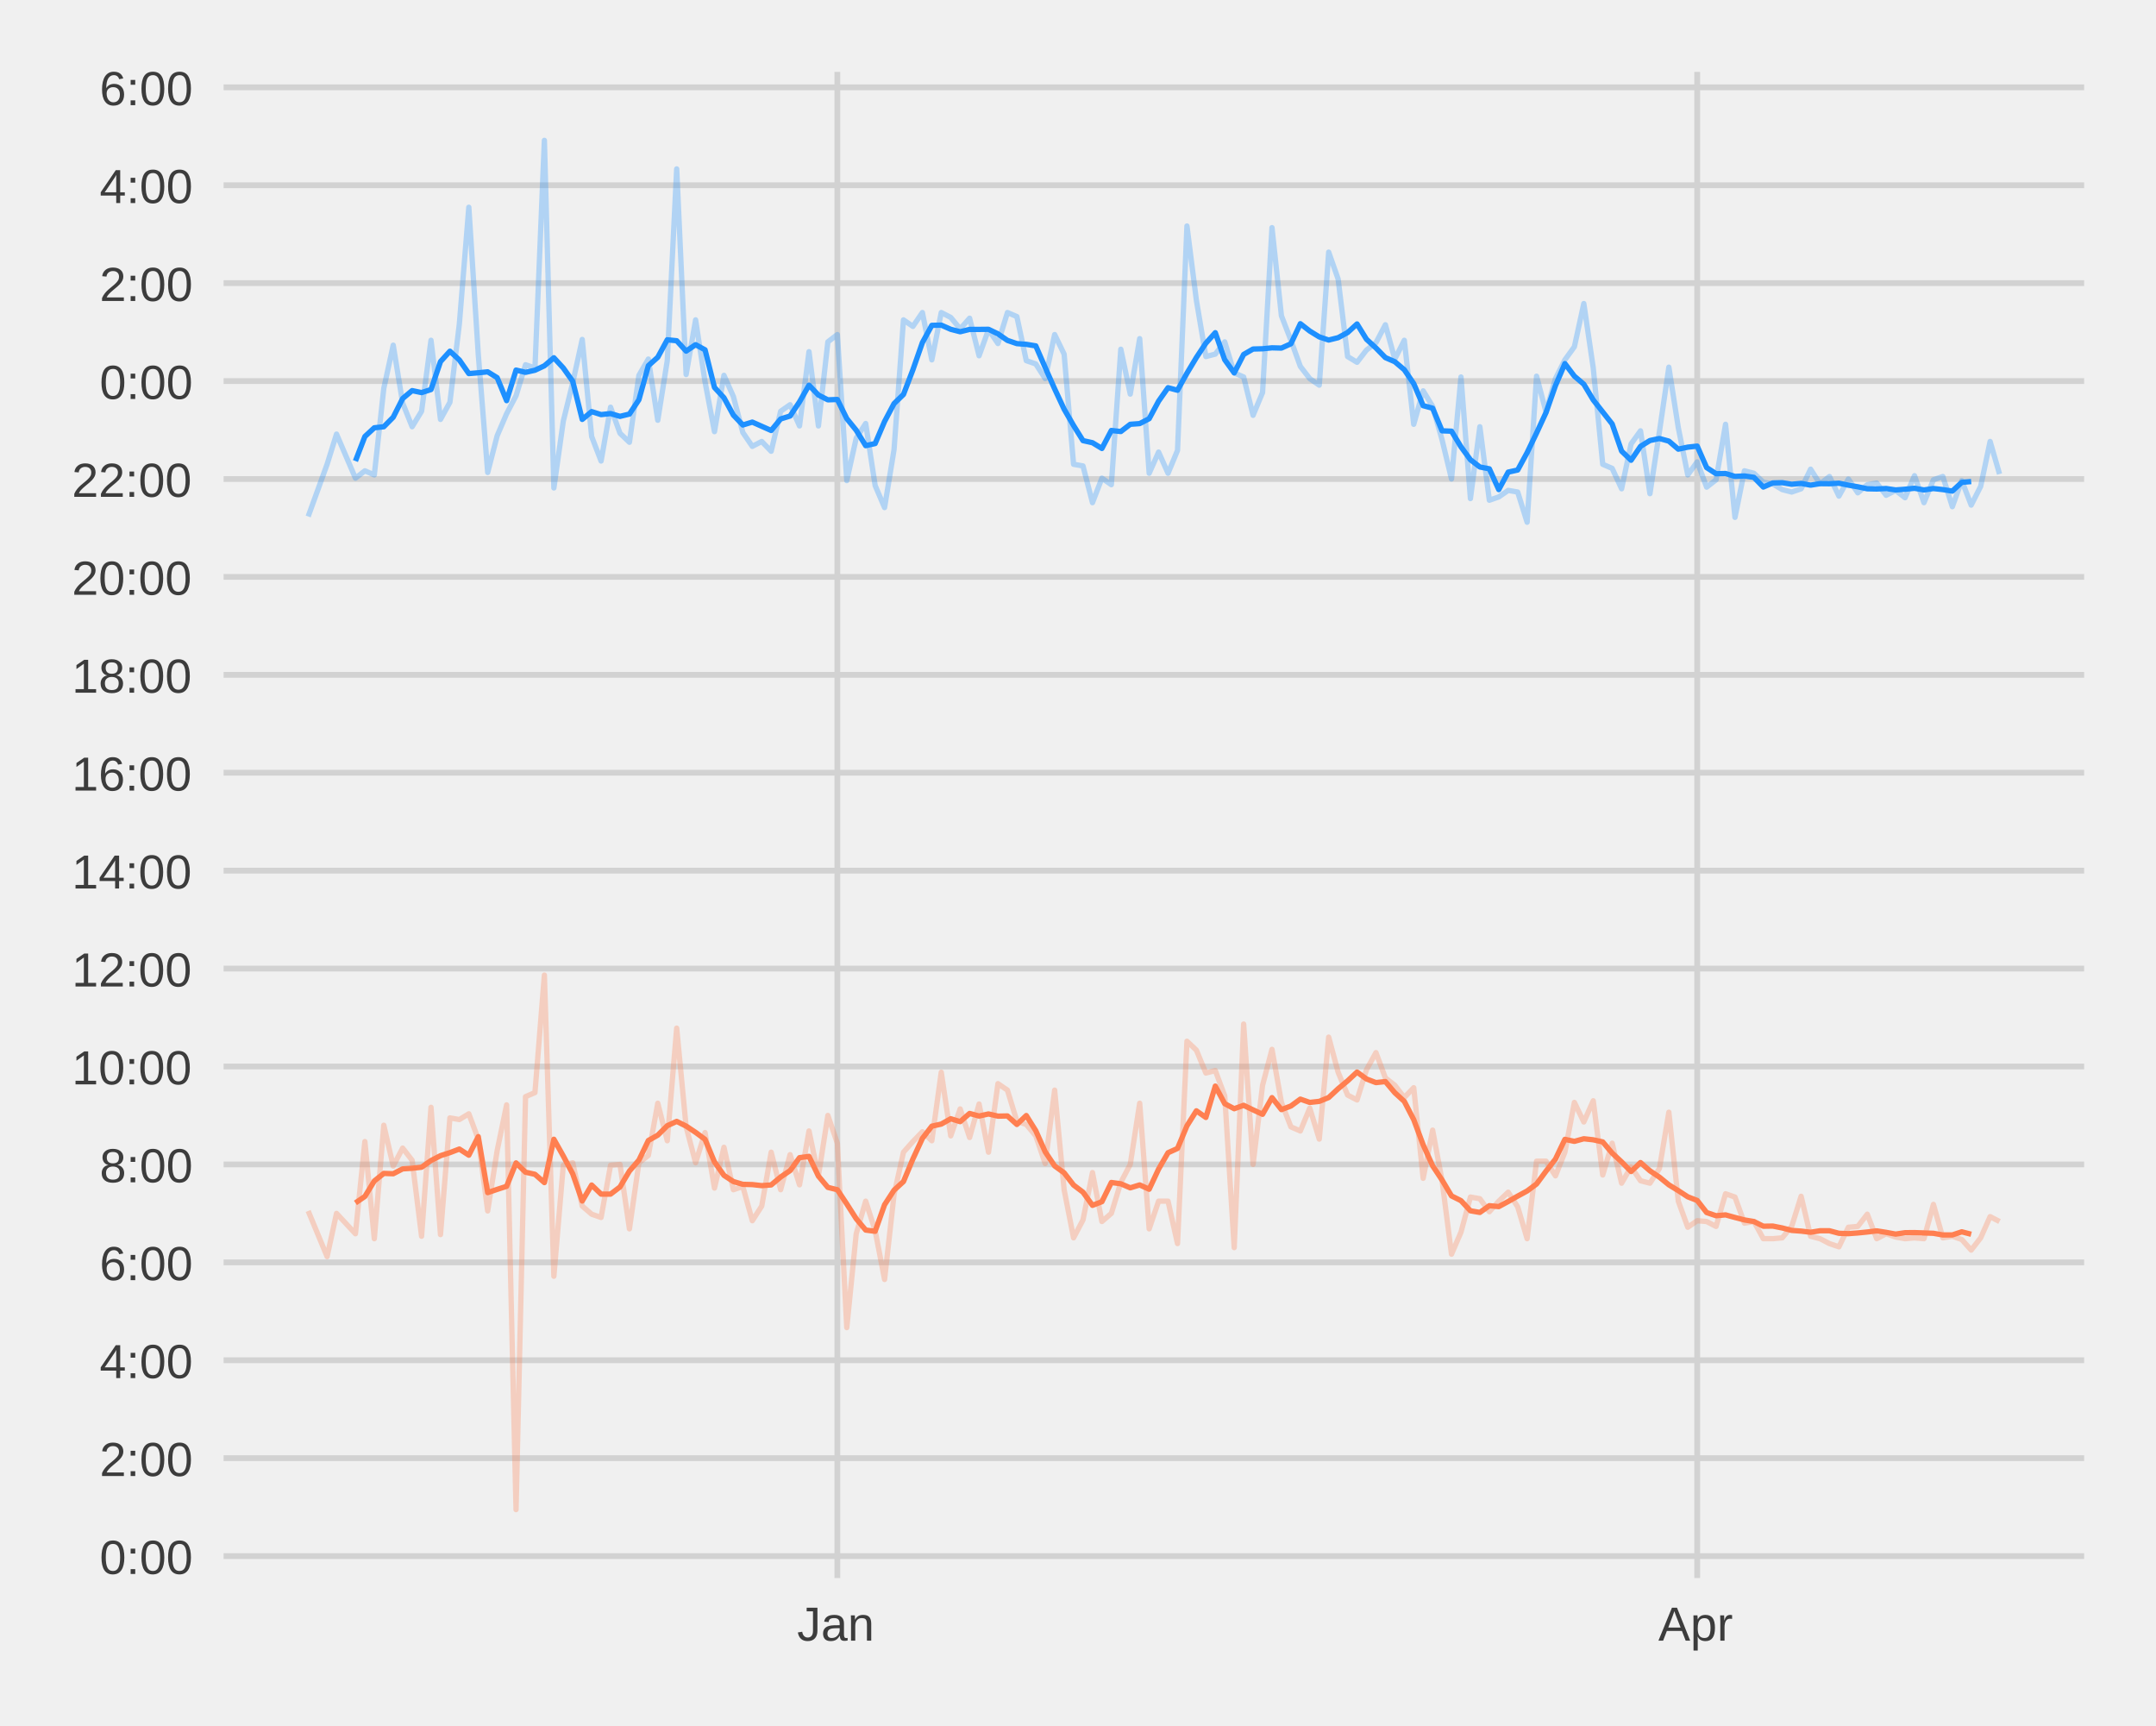
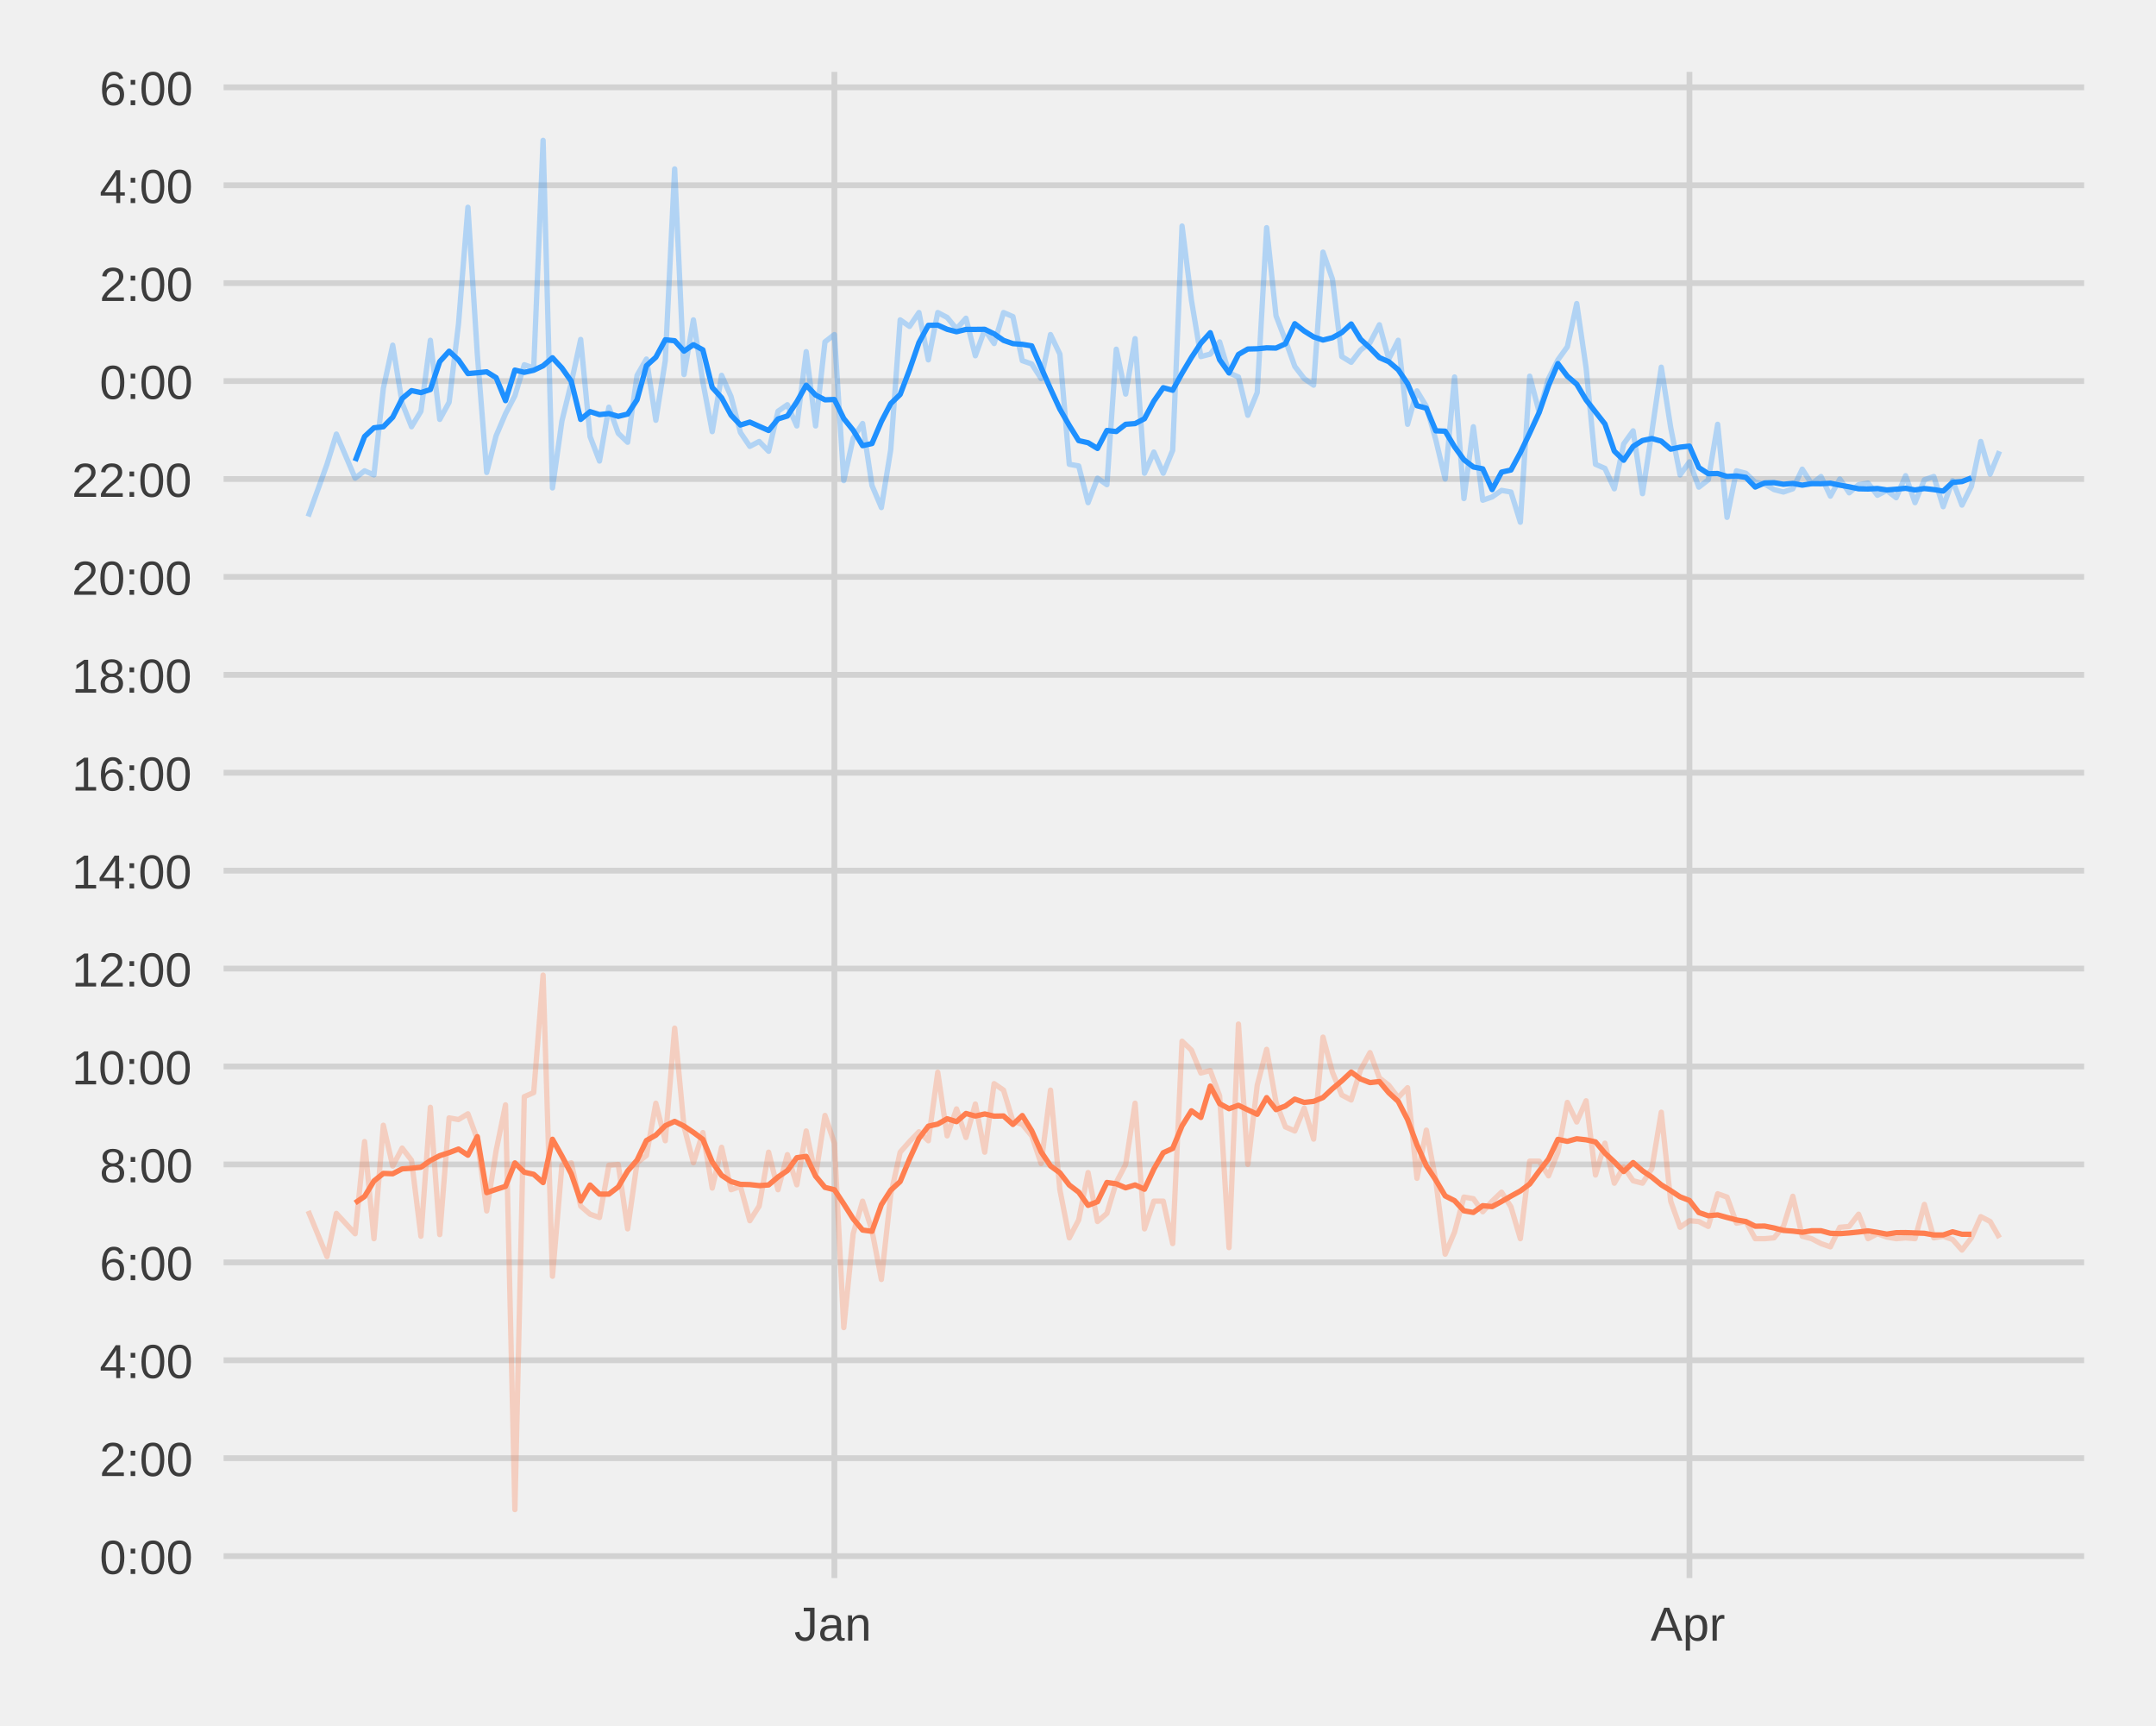
<svg xmlns="http://www.w3.org/2000/svg" viewBox="0 0 432.00 345.60">
  <defs>
    <style type="text/css">
    line, polyline, polygon, path, rect, circle {
      fill: none;
      stroke: #000000;
      stroke-linecap: round;
      stroke-linejoin: round;
      stroke-miterlimit: 10.00;
    }
  </style>
  </defs>
  <rect width="100%" height="100%" style="stroke: none; fill: #FFFFFF;" />
  <rect x="0.00" y="0.00" width="432.00" height="345.60" style="stroke-width: 1.16; stroke: none; fill: #F0F0F0;" />
  <defs>
    <clipPath id="cpNDQuODB8NDE3LjYwfDMxNi4xM3wxNC40MA==">
      <rect x="44.80" y="14.40" width="372.80" height="301.73" />
    </clipPath>
  </defs>
  <rect x="44.80" y="14.40" width="372.80" height="301.73" style="stroke-width: 1.16; stroke: none; fill: #F0F0F0;" clip-path="url(#cpNDQuODB8NDE3LjYwfDMxNi4xM3wxNC40MA==)" />
  <polyline points="44.80,311.74 417.60,311.74 " style="stroke-width: 1.16; stroke: #D2D2D2; stroke-linecap: butt;" clip-path="url(#cpNDQuODB8NDE3LjYwfDMxNi4xM3wxNC40MA==)" />
  <polyline points="44.80,292.12 417.60,292.12 " style="stroke-width: 1.16; stroke: #D2D2D2; stroke-linecap: butt;" clip-path="url(#cpNDQuODB8NDE3LjYwfDMxNi4xM3wxNC40MA==)" />
  <polyline points="44.80,272.50 417.60,272.50 " style="stroke-width: 1.16; stroke: #D2D2D2; stroke-linecap: butt;" clip-path="url(#cpNDQuODB8NDE3LjYwfDMxNi4xM3wxNC40MA==)" />
  <polyline points="44.80,252.89 417.60,252.89 " style="stroke-width: 1.16; stroke: #D2D2D2; stroke-linecap: butt;" clip-path="url(#cpNDQuODB8NDE3LjYwfDMxNi4xM3wxNC40MA==)" />
  <polyline points="44.80,233.27 417.60,233.27 " style="stroke-width: 1.16; stroke: #D2D2D2; stroke-linecap: butt;" clip-path="url(#cpNDQuODB8NDE3LjYwfDMxNi4xM3wxNC40MA==)" />
  <polyline points="44.80,213.65 417.60,213.65 " style="stroke-width: 1.16; stroke: #D2D2D2; stroke-linecap: butt;" clip-path="url(#cpNDQuODB8NDE3LjYwfDMxNi4xM3wxNC40MA==)" />
  <polyline points="44.80,194.04 417.60,194.04 " style="stroke-width: 1.16; stroke: #D2D2D2; stroke-linecap: butt;" clip-path="url(#cpNDQuODB8NDE3LjYwfDMxNi4xM3wxNC40MA==)" />
  <polyline points="44.80,174.42 417.60,174.42 " style="stroke-width: 1.16; stroke: #D2D2D2; stroke-linecap: butt;" clip-path="url(#cpNDQuODB8NDE3LjYwfDMxNi4xM3wxNC40MA==)" />
  <polyline points="44.80,154.80 417.60,154.80 " style="stroke-width: 1.16; stroke: #D2D2D2; stroke-linecap: butt;" clip-path="url(#cpNDQuODB8NDE3LjYwfDMxNi4xM3wxNC40MA==)" />
  <polyline points="44.80,135.19 417.60,135.19 " style="stroke-width: 1.16; stroke: #D2D2D2; stroke-linecap: butt;" clip-path="url(#cpNDQuODB8NDE3LjYwfDMxNi4xM3wxNC40MA==)" />
  <polyline points="44.80,115.57 417.60,115.57 " style="stroke-width: 1.16; stroke: #D2D2D2; stroke-linecap: butt;" clip-path="url(#cpNDQuODB8NDE3LjYwfDMxNi4xM3wxNC40MA==)" />
  <polyline points="44.80,95.96 417.60,95.96 " style="stroke-width: 1.16; stroke: #D2D2D2; stroke-linecap: butt;" clip-path="url(#cpNDQuODB8NDE3LjYwfDMxNi4xM3wxNC40MA==)" />
  <polyline points="44.80,76.34 417.60,76.34 " style="stroke-width: 1.16; stroke: #D2D2D2; stroke-linecap: butt;" clip-path="url(#cpNDQuODB8NDE3LjYwfDMxNi4xM3wxNC40MA==)" />
  <polyline points="44.80,56.72 417.60,56.72 " style="stroke-width: 1.16; stroke: #D2D2D2; stroke-linecap: butt;" clip-path="url(#cpNDQuODB8NDE3LjYwfDMxNi4xM3wxNC40MA==)" />
  <polyline points="44.80,37.11 417.60,37.11 " style="stroke-width: 1.16; stroke: #D2D2D2; stroke-linecap: butt;" clip-path="url(#cpNDQuODB8NDE3LjYwfDMxNi4xM3wxNC40MA==)" />
  <polyline points="44.80,17.49 417.60,17.49 " style="stroke-width: 1.16; stroke: #D2D2D2; stroke-linecap: butt;" clip-path="url(#cpNDQuODB8NDE3LjYwfDMxNi4xM3wxNC40MA==)" />
-   <polyline points="167.78,316.13 167.78,14.40 " style="stroke-width: 1.16; stroke: #D2D2D2; stroke-linecap: butt;" clip-path="url(#cpNDQuODB8NDE3LjYwfDMxNi4xM3wxNC40MA==)" />
-   <polyline points="340.07,316.13 340.07,14.40 " style="stroke-width: 1.16; stroke: #D2D2D2; stroke-linecap: butt;" clip-path="url(#cpNDQuODB8NDE3LjYwfDMxNi4xM3wxNC40MA==)" />
-   <polyline points="61.75,242.59 65.54,251.74 67.43,243.08 71.22,247.16 73.11,228.69 75.00,248.15 76.90,225.42 78.79,233.60 80.68,230.00 82.58,232.45 84.47,247.66 86.36,221.83 88.26,247.33 90.15,223.95 92.04,224.28 93.94,223.13 95.83,228.20 97.72,242.59 99.62,230.49 101.51,221.34 103.40,302.42 105.30,219.70 107.19,218.88 109.08,195.34 110.98,255.67 112.87,233.43 114.76,232.94 116.66,241.61 118.55,243.24 120.44,243.90 122.34,233.43 124.23,233.27 126.12,246.18 128.02,232.94 129.91,231.47 131.80,221.01 133.70,228.53 135.59,205.97 137.48,225.75 139.38,232.94 141.27,226.89 143.16,238.01 145.06,229.84 146.95,238.34 148.84,237.68 150.74,244.55 152.63,241.61 154.52,230.82 156.42,238.34 158.31,231.31 160.20,237.36 162.10,226.57 163.99,235.56 165.88,223.46 167.78,229.02 169.67,265.96 171.56,247.16 173.46,240.63 175.35,246.51 177.24,256.32 179.14,239.32 181.03,230.82 182.92,228.69 184.82,226.73 186.71,228.53 188.60,214.80 190.50,227.55 192.39,222.15 194.28,227.88 196.18,221.17 198.07,230.82 199.96,217.09 201.86,218.39 203.75,224.61 205.64,225.26 207.54,227.55 209.43,233.11 211.32,218.39 213.22,238.34 215.11,247.98 217.00,244.39 218.90,234.90 220.79,244.71 222.68,243.08 224.58,236.87 226.47,233.27 228.36,221.01 230.26,246.18 232.15,240.63 234.04,240.63 235.94,249.13 237.83,208.59 239.72,210.38 241.62,214.96 243.51,214.47 245.40,219.54 247.30,249.94 249.19,205.15 251.08,233.27 252.98,217.41 254.87,210.22 256.76,220.85 258.66,225.75 260.55,226.57 262.44,221.99 264.34,228.20 266.23,207.77 268.12,214.80 270.02,219.37 271.91,220.36 273.80,214.31 275.70,210.87 277.59,215.94 279.48,217.41 281.38,219.87 283.27,217.90 285.16,236.05 287.06,226.40 288.95,236.54 290.84,251.25 292.74,246.84 294.63,239.81 296.52,240.14 298.42,242.75 300.31,240.63 302.20,238.83 304.10,241.77 305.99,248.15 307.88,232.62 309.78,232.62 311.67,235.56 313.56,230.82 315.46,220.85 317.35,224.77 319.24,220.52 321.14,235.39 323.03,229.02 324.92,237.03 326.82,233.76 328.71,236.54 330.60,237.03 332.50,234.09 334.39,222.81 336.28,240.63 338.18,245.86 340.07,244.55 341.96,244.71 343.85,245.69 345.75,239.15 347.64,239.81 349.53,245.04 351.43,244.71 353.32,248.15 355.21,248.15 357.11,247.98 359.00,245.69 360.89,239.65 362.79,247.66 364.68,248.15 366.57,249.13 368.47,249.78 370.36,245.86 372.25,245.69 374.15,243.24 376.04,248.15 377.93,247.16 379.83,247.82 381.72,248.15 383.61,247.98 385.51,248.15 387.40,241.28 389.29,247.98 391.19,247.66 393.08,248.31 394.97,250.43 396.87,247.98 398.76,243.73 400.65,244.71 " style="stroke-width: 1.07; stroke: #FF7F50; stroke-opacity: 0.30; stroke-linecap: butt;" clip-path="url(#cpNDQuODB8NDE3LjYwfDMxNi4xM3wxNC40MA==)" />
-   <polyline points="61.75,103.47 65.54,93.01 67.43,86.96 71.22,95.79 73.11,94.32 75.00,95.14 76.90,77.81 78.79,69.15 80.68,80.75 82.58,85.49 84.47,82.39 86.36,68.17 88.26,84.02 90.15,80.59 92.04,64.90 93.94,41.52 95.83,70.94 97.72,94.65 99.62,87.29 101.51,82.88 103.40,79.28 105.30,73.07 107.19,73.72 109.08,28.12 110.98,97.75 112.87,84.35 114.76,76.67 116.66,68.00 118.55,87.45 120.44,92.36 122.34,81.57 124.23,86.80 126.12,88.60 128.02,75.19 129.91,71.93 131.80,84.19 133.70,72.25 135.59,33.84 137.48,75.03 139.38,64.08 141.27,76.50 143.16,86.47 145.06,75.19 146.95,79.44 148.84,86.64 150.74,89.42 152.63,88.44 154.52,90.40 156.42,82.39 158.31,81.08 160.20,85.33 162.10,70.45 163.99,85.33 165.88,68.49 167.78,67.02 169.67,96.28 171.56,87.78 173.46,84.84 175.35,97.26 177.24,101.68 179.14,90.07 181.03,64.08 182.92,65.39 184.82,62.61 186.71,72.09 188.60,62.61 190.50,63.59 192.39,65.88 194.28,63.75 196.18,71.27 198.07,66.04 199.96,68.82 201.86,62.61 203.75,63.42 205.64,72.25 207.54,72.91 209.43,75.85 211.32,67.02 213.22,70.94 215.11,93.01 217.00,93.34 218.90,100.70 220.79,95.79 222.68,97.10 224.58,69.96 226.47,78.95 228.36,67.84 230.26,94.81 232.15,90.56 234.04,94.81 235.94,90.23 237.83,45.28 239.72,60.16 241.62,71.43 243.51,70.94 245.40,68.49 247.30,74.70 249.19,75.52 251.08,83.20 252.98,78.63 254.87,45.61 256.76,63.26 258.66,68.17 260.55,73.40 262.44,75.85 264.34,77.16 266.23,50.51 268.12,55.90 270.02,71.43 271.91,72.58 273.80,70.13 275.70,68.66 277.59,65.06 279.48,71.93 281.38,68.17 283.27,85.00 285.16,78.30 287.06,81.41 288.95,88.11 290.84,95.96 292.74,75.52 294.63,99.88 296.52,85.49 298.42,100.21 300.31,99.55 302.20,98.24 304.10,98.57 305.99,104.62 307.88,75.36 309.78,82.55 311.67,75.85 313.56,72.09 315.46,69.47 317.35,60.81 319.24,73.72 321.14,93.01 323.03,93.83 324.92,97.92 326.82,88.93 328.71,86.31 330.60,98.90 332.50,86.47 334.39,73.56 336.28,85.66 338.18,95.14 340.07,92.52 341.96,97.59 343.85,96.12 345.75,85.00 347.64,103.64 349.53,94.32 351.43,94.81 353.32,96.61 355.21,96.94 357.11,98.08 359.00,98.57 360.89,97.92 362.79,93.99 364.68,96.94 366.57,95.46 368.47,99.39 370.36,95.96 372.25,98.73 374.15,97.10 376.04,96.77 377.93,99.22 379.83,98.24 381.72,99.71 383.61,95.30 385.51,100.70 387.40,96.12 389.29,95.46 391.19,101.51 393.08,96.28 394.97,101.19 396.87,97.43 398.76,88.44 400.65,94.97 " style="stroke-width: 1.07; stroke: #1E90FF; stroke-opacity: 0.30; stroke-linecap: butt;" clip-path="url(#cpNDQuODB8NDE3LjYwfDMxNi4xM3wxNC40MA==)" />
-   <polyline points="71.22,240.98 73.11,239.69 75.00,236.59 76.90,235.07 78.79,235.14 80.68,234.16 82.58,234.04 84.47,233.83 86.36,232.50 88.26,231.52 90.15,230.91 92.04,230.19 93.94,231.42 95.83,227.71 97.72,238.92 99.62,238.27 101.51,237.66 103.40,232.97 105.30,234.83 107.19,235.25 109.08,236.91 110.98,228.23 112.87,231.59 114.76,235.16 116.66,240.60 118.55,237.40 120.44,239.22 122.34,239.22 124.23,237.78 126.12,234.60 128.02,232.41 129.91,228.48 131.80,227.41 133.70,225.52 135.59,224.65 137.48,225.59 139.38,226.85 141.27,228.25 143.16,232.78 145.06,235.46 146.95,236.70 148.84,237.26 150.74,237.31 152.63,237.52 154.52,237.38 156.42,235.79 158.31,234.51 160.20,231.92 162.10,231.66 163.99,235.61 165.88,237.87 167.78,238.34 169.67,241.19 171.56,244.15 173.46,246.42 175.35,246.67 177.24,241.35 179.14,238.43 181.03,236.70 182.92,232.17 184.82,228.06 186.71,225.61 188.60,225.19 190.50,224.12 192.39,224.70 194.28,223.06 196.18,223.58 198.07,223.16 199.96,223.60 201.86,223.56 203.75,225.26 205.64,223.48 207.54,226.52 209.43,230.75 211.32,233.57 213.22,234.95 215.11,237.40 217.00,238.83 218.90,241.47 220.79,240.74 222.68,236.89 224.58,237.15 226.47,237.96 228.36,237.38 230.26,238.24 232.15,234.20 234.04,230.93 235.94,230.07 237.83,225.54 239.72,222.53 241.62,223.86 243.51,217.58 245.40,221.10 247.30,222.11 249.19,221.43 251.08,222.34 252.98,223.23 254.87,219.89 256.76,222.29 258.66,221.57 260.55,220.19 262.44,220.85 264.34,220.64 266.23,219.87 268.12,218.11 270.02,216.53 271.91,214.77 273.80,216.15 275.70,216.88 277.59,216.67 279.48,218.91 281.38,220.64 283.27,224.30 285.16,229.35 287.06,233.55 288.95,236.40 290.84,239.58 292.74,240.53 294.63,242.56 296.52,242.89 298.42,241.54 300.31,241.72 302.20,240.70 304.10,239.62 305.99,238.59 307.88,237.19 309.78,234.62 311.67,232.20 313.56,228.25 315.46,228.65 317.35,228.13 319.24,228.34 321.14,228.76 323.03,231.00 324.92,232.76 326.82,234.69 328.71,232.90 330.60,234.55 332.50,235.82 334.39,237.36 336.28,238.52 338.18,239.76 340.07,240.49 341.96,242.91 343.85,243.55 345.75,243.38 347.64,243.90 349.53,244.39 351.43,244.71 353.32,245.65 355.21,245.62 357.11,246.00 359.00,246.49 360.89,246.63 362.79,246.86 364.68,246.56 366.57,246.56 368.47,247.07 370.36,247.14 372.25,247.00 374.15,246.81 376.04,246.58 377.93,246.88 379.83,247.23 381.72,246.95 383.61,246.93 385.51,247.00 387.40,247.07 389.29,247.40 391.19,247.40 393.08,246.77 394.97,247.26 " style="stroke-width: 1.07; stroke: #FF7F50; stroke-linecap: butt;" clip-path="url(#cpNDQuODB8NDE3LjYwfDMxNi4xM3wxNC40MA==)" />
-   <polyline points="71.22,92.36 73.11,87.45 75.00,85.70 76.90,85.49 78.79,83.58 80.68,79.84 82.58,78.25 84.47,78.65 86.36,78.04 88.26,72.44 90.15,70.36 92.04,72.11 93.94,74.84 95.83,74.68 97.72,74.49 99.62,75.66 101.51,80.26 103.40,74.14 105.30,74.59 107.19,74.17 109.08,73.28 110.98,71.67 112.87,73.72 114.76,76.39 116.66,84.02 118.55,82.46 120.44,83.06 122.34,82.85 124.23,83.41 126.12,82.95 128.02,80.08 129.91,73.26 131.80,71.57 133.70,68.07 135.59,68.26 137.48,70.34 139.38,69.05 141.27,70.08 143.16,77.62 145.06,79.68 146.95,83.16 148.84,85.14 150.74,84.56 152.63,85.40 154.52,86.24 156.42,83.93 158.31,83.34 160.20,80.50 162.10,77.16 163.99,79.14 165.88,80.10 167.78,80.03 169.67,83.86 171.56,86.19 173.46,89.28 175.35,88.86 177.24,84.44 179.14,80.85 181.03,79.02 182.92,74.07 184.82,68.63 186.71,65.18 188.60,65.13 190.50,65.97 192.39,66.46 194.28,65.99 196.18,65.99 198.07,65.97 199.96,66.88 201.86,68.19 203.75,68.84 205.64,68.98 207.54,69.29 209.43,73.63 211.32,77.90 213.22,81.97 215.11,85.24 217.00,88.27 218.90,88.69 220.79,89.84 222.68,86.24 224.58,86.45 226.47,85.00 228.36,84.86 230.26,83.88 232.15,80.36 234.04,77.67 235.94,78.18 237.83,74.77 239.72,71.62 241.62,68.75 243.51,66.65 245.40,72.07 247.30,74.70 249.19,71.01 251.08,69.92 252.98,69.87 254.87,69.68 256.76,69.73 258.66,68.87 260.55,64.85 262.44,66.32 264.34,67.49 266.23,68.12 268.12,67.65 270.02,66.62 271.91,64.90 273.80,67.96 275.70,69.71 277.59,71.64 279.48,72.46 281.38,74.07 283.27,76.85 285.16,81.27 287.06,81.78 288.95,86.31 290.84,86.38 292.74,89.51 294.63,92.10 296.52,93.55 298.42,93.92 300.31,98.08 302.20,94.58 304.10,94.16 305.99,90.68 307.88,86.75 309.78,82.64 311.67,77.25 313.56,72.84 315.46,75.36 317.35,76.97 319.24,80.12 321.14,82.53 323.03,84.93 324.92,90.37 326.82,92.20 328.71,89.42 330.60,88.25 332.50,87.85 334.39,88.37 336.28,89.98 338.18,89.58 340.07,89.37 341.96,93.67 343.85,94.90 345.75,94.86 347.64,95.44 349.53,95.35 351.43,95.63 353.32,97.57 355.21,96.75 357.11,96.70 359.00,97.01 360.89,96.84 362.79,97.19 364.68,96.89 366.57,96.91 368.47,96.80 370.36,97.19 372.25,97.52 374.15,97.92 376.04,97.96 377.93,97.87 379.83,98.15 381.72,98.01 383.61,97.82 385.51,98.15 387.40,97.87 389.29,98.08 391.19,98.38 393.08,96.63 394.97,96.47 " style="stroke-width: 1.07; stroke: #1E90FF; stroke-linecap: butt;" clip-path="url(#cpNDQuODB8NDE3LjYwfDMxNi4xM3wxNC40MA==)" />
+   <polyline points="167.19,316.13 167.19,14.40 " style="stroke-width: 1.16; stroke: #D2D2D2; stroke-linecap: butt;" clip-path="url(#cpNDQuODB8NDE3LjYwfDMxNi4xM3wxNC40MA==)" />
+   <polyline points="338.52,316.13 338.52,14.40 " style="stroke-width: 1.16; stroke: #D2D2D2; stroke-linecap: butt;" clip-path="url(#cpNDQuODB8NDE3LjYwfDMxNi4xM3wxNC40MA==)" />
+   <polyline points="61.75,242.59 65.52,251.74 67.40,243.08 71.16,247.16 73.05,228.69 74.93,248.15 76.81,225.42 78.69,233.60 80.58,230.00 82.46,232.45 84.34,247.66 86.23,221.83 88.11,247.33 89.99,223.95 91.87,224.28 93.76,223.13 95.64,228.20 97.52,242.59 99.41,230.49 101.29,221.34 103.17,302.42 105.05,219.70 106.94,218.88 108.82,195.34 110.70,255.67 112.59,233.43 114.47,232.94 116.35,241.61 118.23,243.24 120.12,243.90 122.00,233.43 123.88,233.27 125.76,246.18 127.65,232.94 129.53,231.47 131.41,221.01 133.30,228.53 135.18,205.97 137.06,225.75 138.94,232.94 140.83,226.89 142.71,238.01 144.59,229.84 146.48,238.34 148.36,237.68 150.24,244.55 152.12,241.61 154.01,230.82 155.89,238.34 157.77,231.31 159.66,237.36 161.54,226.57 163.42,235.56 165.30,223.46 167.19,229.02 169.07,265.96 170.95,247.16 172.84,240.63 174.72,246.51 176.60,256.32 178.48,239.32 180.37,230.82 182.25,228.69 184.13,226.73 186.01,228.53 187.90,214.80 189.78,227.55 191.66,222.15 193.55,227.88 195.43,221.17 197.31,230.82 199.19,217.09 201.08,218.39 202.96,224.61 204.84,225.26 206.73,227.55 208.61,233.11 210.49,218.39 212.37,238.34 214.26,247.98 216.14,244.39 218.02,234.90 219.91,244.71 221.79,243.08 223.67,236.87 225.55,233.27 227.44,221.01 229.32,246.18 231.20,240.63 233.08,240.63 234.97,249.13 236.85,208.59 238.73,210.38 240.62,214.96 242.50,214.47 244.38,219.54 246.26,249.94 248.15,205.15 250.03,233.27 251.91,217.41 253.80,210.22 255.68,220.85 257.56,225.75 259.44,226.57 261.33,221.99 263.21,228.20 265.09,207.77 266.98,214.80 268.86,219.37 270.74,220.36 272.62,214.31 274.51,210.87 276.39,215.94 278.27,217.41 280.16,219.87 282.04,217.90 283.92,236.05 285.80,226.40 287.69,236.54 289.57,251.25 291.45,246.84 293.33,239.81 295.22,240.14 297.10,242.75 298.98,240.63 300.87,238.83 302.75,241.77 304.63,248.15 306.51,232.62 308.40,232.62 310.28,235.56 312.16,230.82 314.05,220.85 315.93,224.77 317.81,220.52 319.69,235.39 321.58,229.02 323.46,237.03 325.34,233.76 327.23,236.54 329.11,237.03 330.99,234.09 332.87,222.81 334.76,240.63 336.64,245.86 338.52,244.55 340.40,244.71 342.29,245.69 344.17,239.15 346.05,239.81 347.94,245.04 349.82,244.71 351.70,248.15 353.58,248.15 355.47,247.98 357.35,245.69 359.23,239.65 361.12,247.66 363.00,248.15 364.88,249.13 366.76,249.78 368.65,245.86 370.53,245.69 372.41,243.24 374.30,248.15 376.18,247.16 378.06,247.82 379.94,248.15 381.83,247.98 383.71,248.15 385.59,241.28 387.48,247.98 389.36,247.66 391.24,248.31 393.12,250.43 395.01,247.98 396.89,243.73 398.77,244.71 400.65,247.98 " style="stroke-width: 1.07; stroke: #FF7F50; stroke-opacity: 0.30; stroke-linecap: butt;" clip-path="url(#cpNDQuODB8NDE3LjYwfDMxNi4xM3wxNC40MA==)" />
+   <polyline points="61.75,103.47 65.52,93.01 67.40,86.96 71.16,95.79 73.05,94.32 74.93,95.14 76.81,77.81 78.69,69.15 80.58,80.75 82.46,85.49 84.34,82.39 86.23,68.17 88.11,84.02 89.99,80.59 91.87,64.90 93.76,41.52 95.64,70.94 97.52,94.65 99.41,87.29 101.29,82.88 103.17,79.28 105.05,73.07 106.94,73.72 108.82,28.12 110.70,97.75 112.59,84.35 114.47,76.67 116.35,68.00 118.23,87.45 120.12,92.36 122.00,81.57 123.88,86.80 125.76,88.60 127.65,75.19 129.53,71.93 131.41,84.19 133.30,72.25 135.18,33.84 137.06,75.03 138.94,64.08 140.83,76.50 142.71,86.47 144.59,75.19 146.48,79.44 148.36,86.64 150.24,89.42 152.12,88.44 154.01,90.40 155.89,82.39 157.77,81.08 159.66,85.33 161.54,70.45 163.42,85.33 165.30,68.49 167.19,67.02 169.07,96.28 170.95,87.78 172.84,84.84 174.72,97.26 176.60,101.68 178.48,90.07 180.37,64.08 182.25,65.39 184.13,62.61 186.01,72.09 187.90,62.61 189.78,63.59 191.66,65.88 193.55,63.75 195.43,71.27 197.31,66.04 199.19,68.82 201.08,62.61 202.96,63.42 204.84,72.25 206.73,72.91 208.61,75.85 210.49,67.02 212.37,70.94 214.26,93.01 216.14,93.34 218.02,100.70 219.91,95.79 221.79,97.10 223.67,69.96 225.55,78.95 227.44,67.84 229.32,94.81 231.20,90.56 233.08,94.81 234.97,90.23 236.85,45.28 238.73,60.16 240.62,71.43 242.50,70.94 244.38,68.49 246.26,74.70 248.15,75.52 250.03,83.20 251.91,78.63 253.80,45.61 255.68,63.26 257.56,68.17 259.44,73.40 261.33,75.85 263.21,77.16 265.09,50.51 266.98,55.90 268.86,71.43 270.74,72.58 272.62,70.13 274.51,68.66 276.39,65.06 278.27,71.93 280.16,68.17 282.04,85.00 283.92,78.30 285.80,81.41 287.69,88.11 289.57,95.96 291.45,75.52 293.33,99.88 295.22,85.49 297.10,100.21 298.98,99.55 300.87,98.24 302.75,98.57 304.63,104.62 306.51,75.36 308.40,82.55 310.28,75.85 312.16,72.09 314.05,69.47 315.93,60.81 317.81,73.72 319.69,93.01 321.58,93.83 323.46,97.92 325.34,88.93 327.23,86.31 329.11,98.90 330.99,86.47 332.87,73.56 334.76,85.66 336.64,95.14 338.52,92.52 340.40,97.59 342.29,96.12 344.17,85.00 346.05,103.64 347.94,94.32 349.82,94.81 351.70,96.61 353.58,96.94 355.47,98.08 357.35,98.57 359.23,97.92 361.12,93.99 363.00,96.94 364.88,95.46 366.76,99.39 368.65,95.96 370.53,98.73 372.41,97.10 374.30,96.77 376.18,99.22 378.06,98.24 379.94,99.71 381.83,95.30 383.71,100.70 385.59,96.12 387.48,95.46 389.36,101.51 391.24,96.28 393.12,101.19 395.01,97.43 396.89,88.44 398.77,94.97 400.65,90.40 " style="stroke-width: 1.07; stroke: #1E90FF; stroke-opacity: 0.30; stroke-linecap: butt;" clip-path="url(#cpNDQuODB8NDE3LjYwfDMxNi4xM3wxNC40MA==)" />
+   <polyline points="71.16,240.98 73.05,239.69 74.93,236.59 76.81,235.07 78.69,235.14 80.58,234.16 82.46,234.04 84.34,233.83 86.23,232.50 88.11,231.52 89.99,230.91 91.87,230.19 93.76,231.42 95.64,227.71 97.52,238.92 99.41,238.27 101.29,237.66 103.17,232.97 105.05,234.83 106.94,235.25 108.82,236.91 110.70,228.23 112.59,231.59 114.47,235.16 116.35,240.60 118.23,237.40 120.12,239.22 122.00,239.22 123.88,237.78 125.76,234.60 127.65,232.41 129.53,228.48 131.41,227.41 133.30,225.52 135.18,224.65 137.06,225.59 138.94,226.85 140.83,228.25 142.71,232.78 144.59,235.46 146.48,236.70 148.36,237.26 150.24,237.31 152.12,237.52 154.01,237.38 155.89,235.79 157.77,234.51 159.66,231.92 161.54,231.66 163.42,235.61 165.30,237.87 167.19,238.34 169.07,241.19 170.95,244.15 172.84,246.42 174.72,246.67 176.60,241.35 178.48,238.43 180.37,236.70 182.25,232.17 184.13,228.06 186.01,225.61 187.90,225.19 189.78,224.12 191.66,224.70 193.55,223.06 195.43,223.58 197.31,223.16 199.19,223.60 201.08,223.56 202.96,225.26 204.84,223.48 206.73,226.52 208.61,230.75 210.49,233.57 212.37,234.95 214.26,237.40 216.14,238.83 218.02,241.47 219.91,240.74 221.79,236.89 223.67,237.15 225.55,237.96 227.44,237.38 229.32,238.24 231.20,234.20 233.08,230.93 234.97,230.07 236.85,225.54 238.73,222.53 240.62,223.86 242.50,217.58 244.38,221.10 246.26,222.11 248.15,221.43 250.03,222.34 251.91,223.23 253.80,219.89 255.68,222.29 257.56,221.57 259.44,220.19 261.33,220.85 263.21,220.64 265.09,219.87 266.98,218.11 268.86,216.53 270.74,214.77 272.62,216.15 274.51,216.88 276.39,216.67 278.27,218.91 280.16,220.64 282.04,224.30 283.92,229.35 285.80,233.55 287.69,236.40 289.57,239.58 291.45,240.53 293.33,242.56 295.22,242.89 297.10,241.54 298.98,241.72 300.87,240.70 302.75,239.62 304.63,238.59 306.51,237.19 308.40,234.62 310.28,232.20 312.16,228.25 314.05,228.65 315.93,228.13 317.81,228.34 319.69,228.76 321.58,231.00 323.46,232.76 325.34,234.69 327.23,232.90 329.11,234.55 330.99,235.82 332.87,237.36 334.76,238.52 336.64,239.76 338.52,240.49 340.40,242.91 342.29,243.55 344.17,243.38 346.05,243.90 347.94,244.39 349.82,244.71 351.70,245.65 353.58,245.62 355.47,246.00 357.35,246.49 359.23,246.63 361.12,246.86 363.00,246.56 364.88,246.56 366.76,247.07 368.65,247.14 370.53,247.00 372.41,246.81 374.30,246.58 376.18,246.88 378.06,247.23 379.94,246.95 381.83,246.93 383.71,247.00 385.59,247.07 387.48,247.40 389.36,247.40 391.24,246.77 393.12,247.26 395.01,247.26 " style="stroke-width: 1.07; stroke: #FF7F50; stroke-linecap: butt;" clip-path="url(#cpNDQuODB8NDE3LjYwfDMxNi4xM3wxNC40MA==)" />
+   <polyline points="71.16,92.36 73.05,87.45 74.93,85.70 76.81,85.49 78.69,83.58 80.58,79.84 82.46,78.25 84.34,78.65 86.23,78.04 88.11,72.44 89.99,70.36 91.87,72.11 93.76,74.84 95.64,74.68 97.52,74.49 99.41,75.66 101.29,80.26 103.17,74.14 105.05,74.59 106.94,74.17 108.82,73.28 110.70,71.67 112.59,73.72 114.47,76.39 116.35,84.02 118.23,82.46 120.12,83.06 122.00,82.85 123.88,83.41 125.76,82.95 127.65,80.08 129.53,73.26 131.41,71.57 133.30,68.07 135.18,68.26 137.06,70.34 138.94,69.05 140.83,70.08 142.71,77.62 144.59,79.68 146.48,83.16 148.36,85.14 150.24,84.56 152.12,85.40 154.01,86.24 155.89,83.93 157.77,83.34 159.66,80.50 161.54,77.16 163.42,79.14 165.30,80.10 167.19,80.03 169.07,83.86 170.95,86.19 172.84,89.28 174.72,88.86 176.60,84.44 178.48,80.85 180.37,79.02 182.25,74.07 184.13,68.63 186.01,65.18 187.90,65.13 189.78,65.97 191.66,66.46 193.55,65.99 195.43,65.99 197.31,65.97 199.19,66.88 201.08,68.19 202.96,68.84 204.84,68.98 206.73,69.29 208.61,73.63 210.49,77.90 212.37,81.97 214.26,85.24 216.14,88.27 218.02,88.69 219.91,89.84 221.79,86.24 223.67,86.45 225.55,85.00 227.44,84.86 229.32,83.88 231.20,80.36 233.08,77.67 234.97,78.18 236.85,74.77 238.73,71.62 240.62,68.75 242.50,66.65 244.38,72.07 246.26,74.70 248.15,71.01 250.03,69.92 251.91,69.87 253.80,69.68 255.68,69.73 257.56,68.87 259.44,64.85 261.33,66.32 263.21,67.49 265.09,68.12 266.98,67.65 268.86,66.62 270.74,64.90 272.62,67.96 274.51,69.71 276.39,71.64 278.27,72.46 280.16,74.07 282.04,76.85 283.92,81.27 285.80,81.78 287.69,86.31 289.57,86.38 291.45,89.51 293.33,92.10 295.22,93.55 297.10,93.92 298.98,98.08 300.87,94.58 302.75,94.16 304.63,90.68 306.51,86.75 308.40,82.64 310.28,77.25 312.16,72.84 314.05,75.36 315.93,76.97 317.81,80.12 319.69,82.53 321.58,84.93 323.46,90.37 325.34,92.20 327.23,89.42 329.11,88.25 330.99,87.85 332.87,88.37 334.76,89.98 336.64,89.58 338.52,89.37 340.40,93.67 342.29,94.90 344.17,94.86 346.05,95.44 347.94,95.35 349.82,95.63 351.70,97.57 353.58,96.75 355.47,96.70 357.35,97.01 359.23,96.84 361.12,97.19 363.00,96.89 364.88,96.91 366.76,96.80 368.65,97.19 370.53,97.52 372.41,97.92 374.30,97.96 376.18,97.87 378.06,98.15 379.94,98.01 381.83,97.82 383.71,98.15 385.59,97.87 387.48,98.08 389.36,98.38 391.24,96.63 393.12,96.47 395.01,95.74 " style="stroke-width: 1.07; stroke: #1E90FF; stroke-linecap: butt;" clip-path="url(#cpNDQuODB8NDE3LjYwfDMxNi4xM3wxNC40MA==)" />
  <rect x="44.80" y="14.40" width="372.80" height="301.73" style="stroke-width: 1.16; stroke: none;" clip-path="url(#cpNDQuODB8NDE3LjYwfDMxNi4xM3wxNC40MA==)" />
  <defs>
    <clipPath id="cpMC4wMHw0MzIuMDB8MzQ1LjYwfDAuMDA=">
      <rect x="0.00" y="0.00" width="432.00" height="345.60" />
    </clipPath>
  </defs>
  <g clip-path="url(#cpMC4wMHw0MzIuMDB8MzQ1LjYwfDAuMDA=)">
    <text x="19.96" y="315.31" style="font-size: 9.60px; fill: #3C3C3C; font-family: Arial;" textLength="19.46px" lengthAdjust="spacingAndGlyphs">0:00</text>
  </g>
  <g clip-path="url(#cpMC4wMHw0MzIuMDB8MzQ1LjYwfDAuMDA=)">
    <text x="19.96" y="295.70" style="font-size: 9.60px; fill: #3C3C3C; font-family: Arial;" textLength="19.46px" lengthAdjust="spacingAndGlyphs">2:00</text>
  </g>
  <g clip-path="url(#cpMC4wMHw0MzIuMDB8MzQ1LjYwfDAuMDA=)">
    <text x="19.96" y="276.08" style="font-size: 9.60px; fill: #3C3C3C; font-family: Arial;" textLength="19.46px" lengthAdjust="spacingAndGlyphs">4:00</text>
  </g>
  <g clip-path="url(#cpMC4wMHw0MzIuMDB8MzQ1LjYwfDAuMDA=)">
    <text x="19.96" y="256.46" style="font-size: 9.60px; fill: #3C3C3C; font-family: Arial;" textLength="19.46px" lengthAdjust="spacingAndGlyphs">6:00</text>
  </g>
  <g clip-path="url(#cpMC4wMHw0MzIuMDB8MzQ1LjYwfDAuMDA=)">
    <text x="19.96" y="236.85" style="font-size: 9.60px; fill: #3C3C3C; font-family: Arial;" textLength="19.46px" lengthAdjust="spacingAndGlyphs">8:00</text>
  </g>
  <g clip-path="url(#cpMC4wMHw0MzIuMDB8MzQ1LjYwfDAuMDA=)">
    <text x="14.40" y="217.23" style="font-size: 9.60px; fill: #3C3C3C; font-family: Arial;" textLength="25.02px" lengthAdjust="spacingAndGlyphs">10:00</text>
  </g>
  <g clip-path="url(#cpMC4wMHw0MzIuMDB8MzQ1LjYwfDAuMDA=)">
    <text x="14.40" y="197.62" style="font-size: 9.60px; fill: #3C3C3C; font-family: Arial;" textLength="25.02px" lengthAdjust="spacingAndGlyphs">12:00</text>
  </g>
  <g clip-path="url(#cpMC4wMHw0MzIuMDB8MzQ1LjYwfDAuMDA=)">
    <text x="14.40" y="178.00" style="font-size: 9.60px; fill: #3C3C3C; font-family: Arial;" textLength="25.02px" lengthAdjust="spacingAndGlyphs">14:00</text>
  </g>
  <g clip-path="url(#cpMC4wMHw0MzIuMDB8MzQ1LjYwfDAuMDA=)">
    <text x="14.40" y="158.38" style="font-size: 9.60px; fill: #3C3C3C; font-family: Arial;" textLength="25.02px" lengthAdjust="spacingAndGlyphs">16:00</text>
  </g>
  <g clip-path="url(#cpMC4wMHw0MzIuMDB8MzQ1LjYwfDAuMDA=)">
    <text x="14.40" y="138.77" style="font-size: 9.60px; fill: #3C3C3C; font-family: Arial;" textLength="25.02px" lengthAdjust="spacingAndGlyphs">18:00</text>
  </g>
  <g clip-path="url(#cpMC4wMHw0MzIuMDB8MzQ1LjYwfDAuMDA=)">
    <text x="14.40" y="119.15" style="font-size: 9.60px; fill: #3C3C3C; font-family: Arial;" textLength="25.02px" lengthAdjust="spacingAndGlyphs">20:00</text>
  </g>
  <g clip-path="url(#cpMC4wMHw0MzIuMDB8MzQ1LjYwfDAuMDA=)">
    <text x="14.40" y="99.53" style="font-size: 9.60px; fill: #3C3C3C; font-family: Arial;" textLength="25.02px" lengthAdjust="spacingAndGlyphs">22:00</text>
  </g>
  <g clip-path="url(#cpMC4wMHw0MzIuMDB8MzQ1LjYwfDAuMDA=)">
    <text x="19.96" y="79.92" style="font-size: 9.60px; fill: #3C3C3C; font-family: Arial;" textLength="19.46px" lengthAdjust="spacingAndGlyphs">0:00</text>
  </g>
  <g clip-path="url(#cpMC4wMHw0MzIuMDB8MzQ1LjYwfDAuMDA=)">
    <text x="19.96" y="60.30" style="font-size: 9.60px; fill: #3C3C3C; font-family: Arial;" textLength="19.46px" lengthAdjust="spacingAndGlyphs">2:00</text>
  </g>
  <g clip-path="url(#cpMC4wMHw0MzIuMDB8MzQ1LjYwfDAuMDA=)">
    <text x="19.96" y="40.68" style="font-size: 9.60px; fill: #3C3C3C; font-family: Arial;" textLength="19.46px" lengthAdjust="spacingAndGlyphs">4:00</text>
  </g>
  <g clip-path="url(#cpMC4wMHw0MzIuMDB8MzQ1LjYwfDAuMDA=)">
    <text x="19.96" y="21.07" style="font-size: 9.60px; fill: #3C3C3C; font-family: Arial;" textLength="19.46px" lengthAdjust="spacingAndGlyphs">6:00</text>
  </g>
  <g clip-path="url(#cpMC4wMHw0MzIuMDB8MzQ1LjYwfDAuMDA=)">
-     <text x="159.71" y="328.67" style="font-size: 9.60px; fill: #3C3C3C; font-family: Arial;" textLength="16.12px" lengthAdjust="spacingAndGlyphs">Jan</text>
+     <text x="159.13" y="328.67" style="font-size: 9.60px; fill: #3C3C3C; font-family: Arial;" textLength="16.12px" lengthAdjust="spacingAndGlyphs">Jan</text>
  </g>
  <g clip-path="url(#cpMC4wMHw0MzIuMDB8MzQ1LjYwfDAuMDA=)">
-     <text x="332.29" y="328.67" style="font-size: 9.60px; fill: #3C3C3C; font-family: Arial;" textLength="15.56px" lengthAdjust="spacingAndGlyphs">Apr</text>
+     <text x="330.74" y="328.67" style="font-size: 9.60px; fill: #3C3C3C; font-family: Arial;" textLength="15.56px" lengthAdjust="spacingAndGlyphs">Apr</text>
  </g>
</svg>
